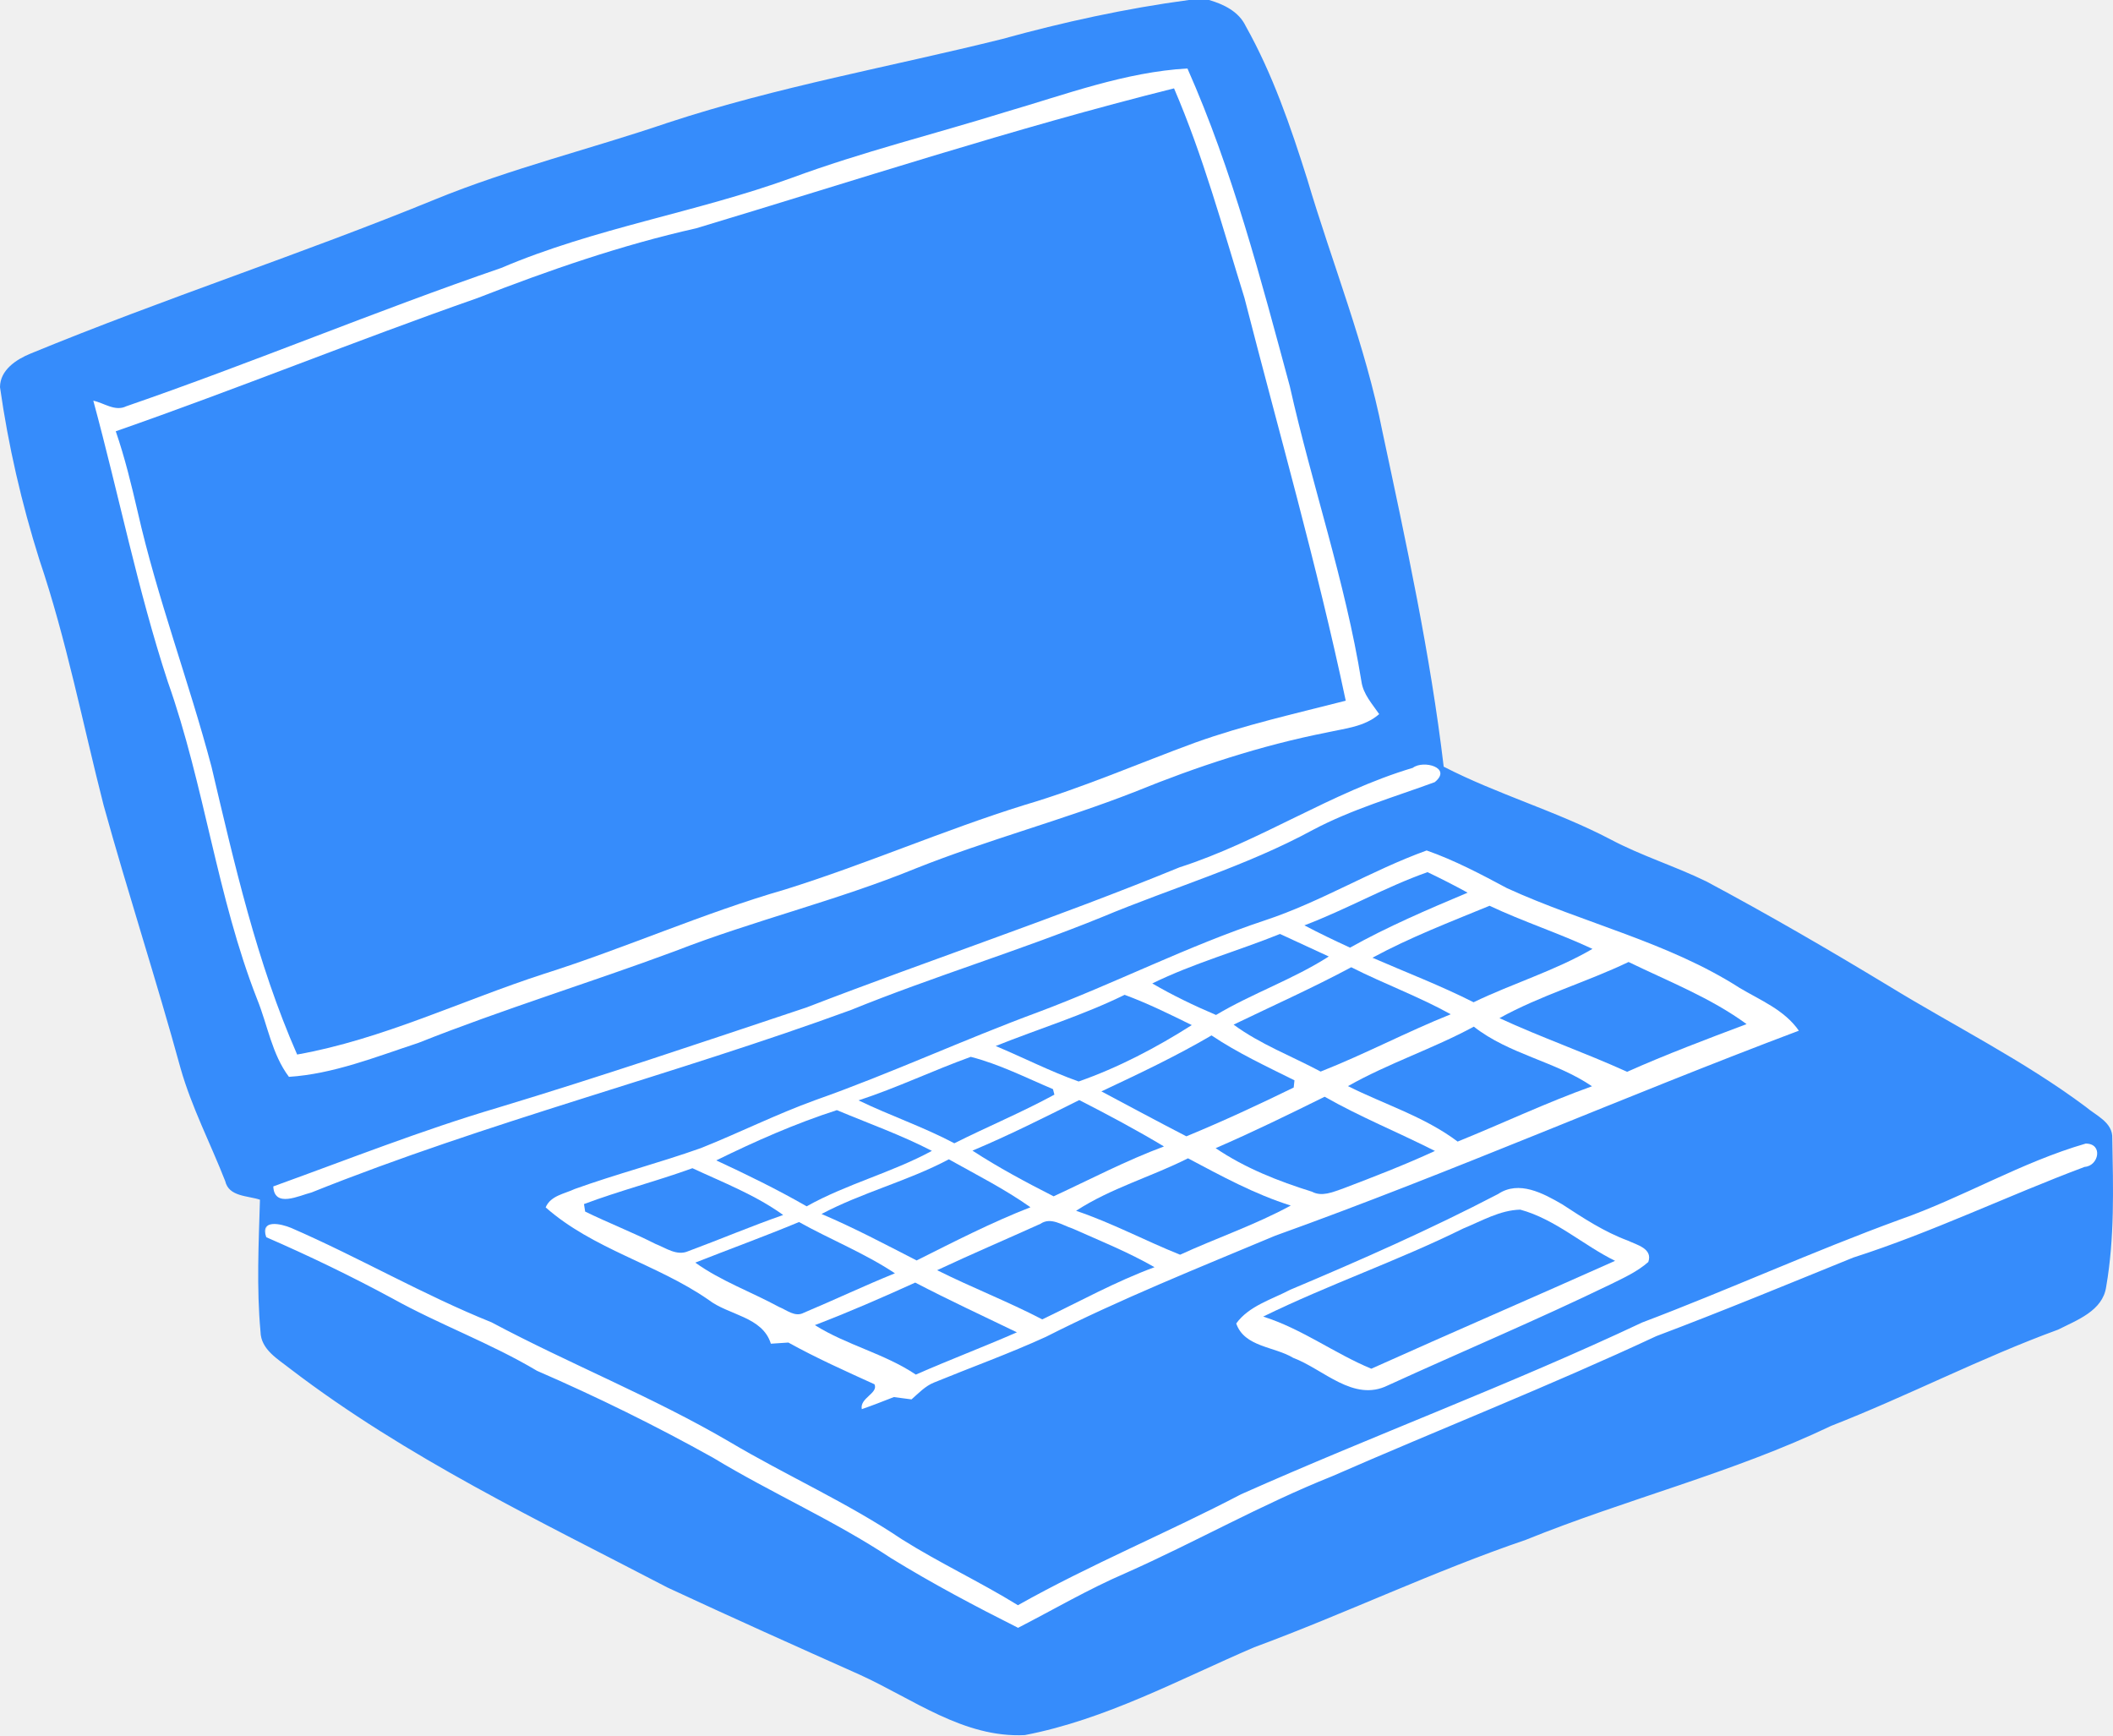
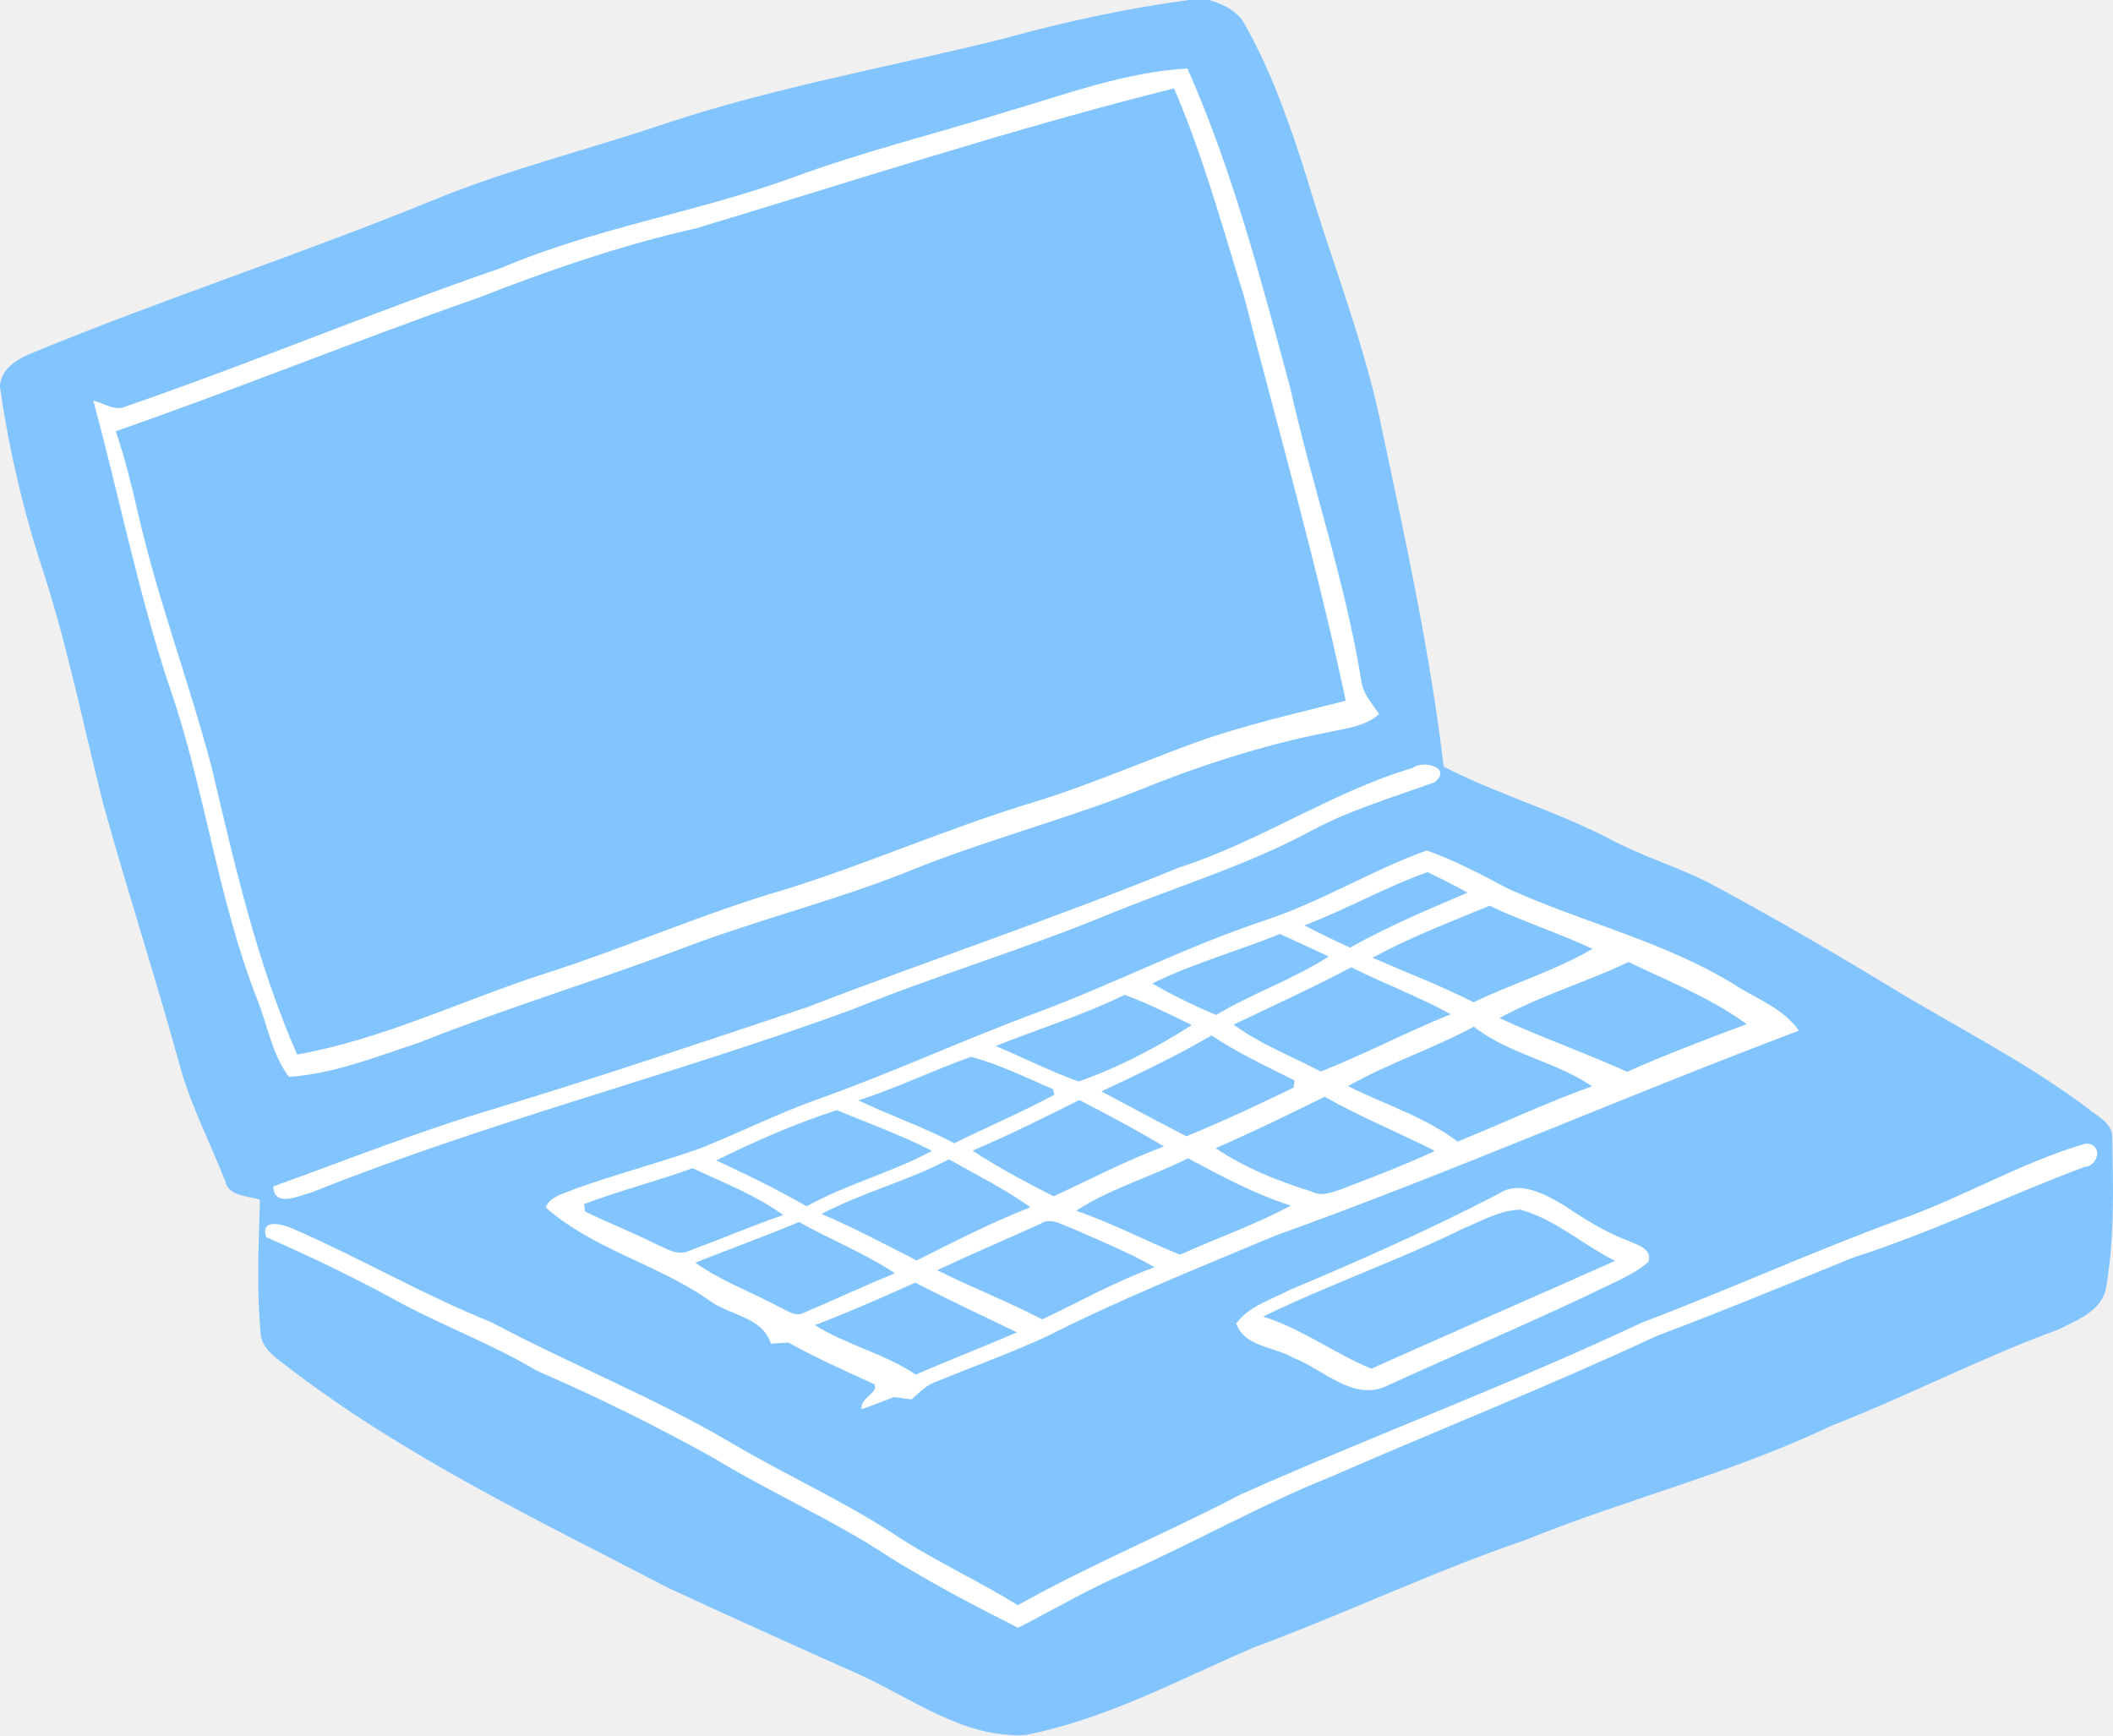
<svg xmlns="http://www.w3.org/2000/svg" preserveAspectRatio="none" overflow="visible" style="display: block;" width="155.171" height="127.434" viewBox="0 0 155.171 127.434" fill="none">
  <g id="Laptop">
    <path id="White" d="M2.441 29.443L17.641 85.791L20.346 87.856L18.977 92.144L74.678 122.12L155.166 86.527L154.247 83.448L106.13 56.786L104.386 54.651L87.972 2.382L2.441 29.443Z" fill="white" />
    <g id="LatpotBg">
-       <path id="Vector" d="M87.309 0H88.793C89.869 0.318 90.966 0.842 91.478 1.911C93.462 5.448 94.782 9.304 95.999 13.16C97.831 19.342 100.276 25.359 101.522 31.706C103.262 39.856 105.036 48.023 106.02 56.303C109.984 58.345 114.306 59.568 118.259 61.638C120.528 62.844 123.002 63.606 125.311 64.732C129.844 67.154 134.28 69.731 138.676 72.392C143.51 75.35 148.612 77.881 153.167 81.281C153.917 81.924 155.169 82.419 155.118 83.602C155.186 87.236 155.294 90.916 154.668 94.51C154.413 96.267 152.524 96.944 151.143 97.644C145.467 99.719 140.097 102.518 134.473 104.713C127.256 108.165 119.453 110.082 112.06 113.079C105.28 115.388 98.82 118.493 92.103 120.973C86.587 123.338 81.206 126.279 75.258 127.422C70.765 127.644 67.023 124.749 63.121 122.98C58.418 120.882 53.715 118.772 49.045 116.599C39.576 111.663 29.845 107.045 21.326 100.533C20.416 99.81 19.159 99.117 19.131 97.797C18.835 94.578 18.995 91.331 19.091 88.106C18.193 87.799 16.805 87.896 16.538 86.736C15.458 83.972 14.076 81.321 13.262 78.461C11.488 71.983 9.4 65.602 7.609 59.136C6.068 53.113 4.885 46.993 2.889 41.096C1.586 36.961 0.608 32.719 0 28.43C0.006 27.168 1.199 26.394 2.24 25.968C12.039 21.93 22.14 18.66 31.95 14.645C37.524 12.364 43.386 10.942 49.074 9.003C57.081 6.37 65.402 4.902 73.569 2.872C78.079 1.627 82.669 0.62 87.309 0ZM73.864 8.218C68.638 9.845 63.315 11.153 58.173 13.052C51.155 15.606 43.694 16.737 36.807 19.678C27.553 22.857 18.523 26.645 9.275 29.835C8.451 30.244 7.643 29.59 6.852 29.426C8.718 36.296 10.1 43.291 12.324 50.07C15.025 57.697 15.929 65.841 18.886 73.388C19.654 75.281 19.967 77.42 21.218 79.081C24.471 78.876 27.616 77.608 30.716 76.59C36.921 74.121 43.307 72.176 49.569 69.85C55.381 67.587 61.483 66.136 67.261 63.771C72.534 61.672 78.039 60.227 83.322 58.157C87.883 56.298 92.586 54.751 97.42 53.796C98.751 53.494 100.207 53.386 101.282 52.442C100.77 51.692 100.11 50.981 99.979 50.048C98.791 42.694 96.345 35.625 94.719 28.368C92.586 20.486 90.516 12.507 87.201 5.028C82.623 5.289 78.245 6.944 73.864 8.218ZM103.751 56.389C97.763 58.174 92.559 61.791 86.615 63.697C77.59 67.399 68.336 70.47 59.243 73.979C51.69 76.499 44.155 79.052 36.533 81.355C30.949 83.005 25.54 85.154 20.069 87.128C20.143 88.732 21.952 87.805 22.878 87.572C35.829 82.379 49.398 78.961 62.489 74.172C68.564 71.704 74.848 69.822 80.916 67.354C86.068 65.198 91.483 63.628 96.408 60.95C99.251 59.443 102.351 58.544 105.359 57.441C106.674 56.383 104.53 55.786 103.751 56.389ZM92.883 67.592C87.19 69.481 81.844 72.233 76.231 74.332C70.731 76.362 65.409 78.836 59.88 80.787C57.02 81.822 54.296 83.187 51.475 84.313C48.415 85.399 45.264 86.218 42.21 87.316C41.454 87.674 40.43 87.805 40.072 88.669C43.553 91.74 48.238 92.832 52.021 95.448C53.494 96.597 55.99 96.677 56.61 98.679C56.929 98.656 57.571 98.61 57.895 98.594C59.943 99.731 62.087 100.687 64.22 101.659C64.521 102.319 63.122 102.66 63.287 103.485C64.078 103.212 64.856 102.905 65.642 102.598C65.965 102.643 66.614 102.729 66.938 102.768C67.455 102.319 67.939 101.79 68.593 101.529C71.329 100.408 74.115 99.407 76.811 98.173C82.288 95.398 87.992 93.117 93.651 90.746C106.606 86.094 119.22 80.543 132.101 75.692C131.044 74.167 129.292 73.467 127.756 72.552C122.496 69.18 116.302 67.803 110.672 65.227C108.75 64.198 106.827 63.18 104.769 62.457C100.703 63.924 97 66.233 92.883 67.592ZM139.524 89.562C133.137 91.894 126.95 94.715 120.597 97.12C110.935 101.676 100.902 105.39 91.143 109.735C85.735 112.566 80.075 114.887 74.753 117.884C71.971 116.166 68.997 114.785 66.233 113.045C62.201 110.332 57.737 108.358 53.563 105.879C47.927 102.58 41.847 100.174 36.097 97.109C31.064 95.084 26.366 92.343 21.395 90.182C20.633 89.863 19.075 89.505 19.553 90.858C22.704 92.229 25.803 93.725 28.829 95.362C32.287 97.285 36.029 98.638 39.435 100.669C43.849 102.585 48.176 104.712 52.38 107.061C56.662 109.654 61.275 111.668 65.449 114.437C68.463 116.291 71.597 117.952 74.764 119.544C77.392 118.191 79.945 116.695 82.664 115.524C87.766 113.26 92.622 110.49 97.809 108.42C105.737 104.951 113.795 101.783 121.638 98.121C126.495 96.29 131.29 94.305 136.095 92.354C141.902 90.494 147.39 87.827 153.089 85.694C154.124 85.626 154.465 83.982 153.168 83.982C148.43 85.354 144.164 87.936 139.524 89.562ZM110.018 87.685C105.042 90.279 99.912 92.543 94.743 94.72C93.378 95.437 91.718 95.903 90.784 97.194C91.388 98.935 93.589 98.878 94.97 99.719C97.194 100.549 99.39 102.99 101.914 101.744C107.374 99.247 112.919 96.916 118.327 94.294C119.271 93.828 120.244 93.384 121.045 92.679C121.392 91.689 120.192 91.422 119.562 91.115C117.816 90.472 116.263 89.448 114.722 88.442C113.328 87.634 111.548 86.662 110.018 87.685Z" fill="#368CFB" />
+       <path id="Vector" d="M87.309 0H88.793C89.869 0.318 90.966 0.842 91.478 1.911C93.462 5.448 94.782 9.304 95.999 13.16C97.831 19.342 100.276 25.359 101.522 31.706C103.262 39.856 105.036 48.023 106.02 56.303C109.984 58.345 114.306 59.568 118.259 61.638C120.528 62.844 123.002 63.606 125.311 64.732C129.844 67.154 134.28 69.731 138.676 72.392C143.51 75.35 148.612 77.881 153.167 81.281C153.917 81.924 155.169 82.419 155.118 83.602C155.186 87.236 155.294 90.916 154.668 94.51C154.413 96.267 152.524 96.944 151.143 97.644C145.467 99.719 140.097 102.518 134.473 104.713C127.256 108.165 119.453 110.082 112.06 113.079C105.28 115.388 98.82 118.493 92.103 120.973C86.587 123.338 81.206 126.279 75.258 127.422C70.765 127.644 67.023 124.749 63.121 122.98C58.418 120.882 53.715 118.772 49.045 116.599C39.576 111.663 29.845 107.045 21.326 100.533C20.416 99.81 19.159 99.117 19.131 97.797C18.835 94.578 18.995 91.331 19.091 88.106C18.193 87.799 16.805 87.896 16.538 86.736C15.458 83.972 14.076 81.321 13.262 78.461C11.488 71.983 9.4 65.602 7.609 59.136C6.068 53.113 4.885 46.993 2.889 41.096C1.586 36.961 0.608 32.719 0 28.43C0.006 27.168 1.199 26.394 2.24 25.968C12.039 21.93 22.14 18.66 31.95 14.645C37.524 12.364 43.386 10.942 49.074 9.003C57.081 6.37 65.402 4.902 73.569 2.872C78.079 1.627 82.669 0.62 87.309 0ZM73.864 8.218C68.638 9.845 63.315 11.153 58.173 13.052C51.155 15.606 43.694 16.737 36.807 19.678C27.553 22.857 18.523 26.645 9.275 29.835C8.451 30.244 7.643 29.59 6.852 29.426C8.718 36.296 10.1 43.291 12.324 50.07C15.025 57.697 15.929 65.841 18.886 73.388C19.654 75.281 19.967 77.42 21.218 79.081C24.471 78.876 27.616 77.608 30.716 76.59C36.921 74.121 43.307 72.176 49.569 69.85C55.381 67.587 61.483 66.136 67.261 63.771C72.534 61.672 78.039 60.227 83.322 58.157C87.883 56.298 92.586 54.751 97.42 53.796C98.751 53.494 100.207 53.386 101.282 52.442C100.77 51.692 100.11 50.981 99.979 50.048C98.791 42.694 96.345 35.625 94.719 28.368C92.586 20.486 90.516 12.507 87.201 5.028C82.623 5.289 78.245 6.944 73.864 8.218ZM103.751 56.389C97.763 58.174 92.559 61.791 86.615 63.697C77.59 67.399 68.336 70.47 59.243 73.979C51.69 76.499 44.155 79.052 36.533 81.355C30.949 83.005 25.54 85.154 20.069 87.128C20.143 88.732 21.952 87.805 22.878 87.572C35.829 82.379 49.398 78.961 62.489 74.172C68.564 71.704 74.848 69.822 80.916 67.354C86.068 65.198 91.483 63.628 96.408 60.95C99.251 59.443 102.351 58.544 105.359 57.441C106.674 56.383 104.53 55.786 103.751 56.389ZM92.883 67.592C87.19 69.481 81.844 72.233 76.231 74.332C70.731 76.362 65.409 78.836 59.88 80.787C57.02 81.822 54.296 83.187 51.475 84.313C48.415 85.399 45.264 86.218 42.21 87.316C41.454 87.674 40.43 87.805 40.072 88.669C43.553 91.74 48.238 92.832 52.021 95.448C53.494 96.597 55.99 96.677 56.61 98.679C56.929 98.656 57.571 98.61 57.895 98.594C59.943 99.731 62.087 100.687 64.22 101.659C64.521 102.319 63.122 102.66 63.287 103.485C64.078 103.212 64.856 102.905 65.642 102.598C65.965 102.643 66.614 102.729 66.938 102.768C67.455 102.319 67.939 101.79 68.593 101.529C71.329 100.408 74.115 99.407 76.811 98.173C82.288 95.398 87.992 93.117 93.651 90.746C106.606 86.094 119.22 80.543 132.101 75.692C131.044 74.167 129.292 73.467 127.756 72.552C122.496 69.18 116.302 67.803 110.672 65.227C108.75 64.198 106.827 63.18 104.769 62.457C100.703 63.924 97 66.233 92.883 67.592ZM139.524 89.562C133.137 91.894 126.95 94.715 120.597 97.12C110.935 101.676 100.902 105.39 91.143 109.735C85.735 112.566 80.075 114.887 74.753 117.884C71.971 116.166 68.997 114.785 66.233 113.045C62.201 110.332 57.737 108.358 53.563 105.879C47.927 102.58 41.847 100.174 36.097 97.109C31.064 95.084 26.366 92.343 21.395 90.182C20.633 89.863 19.075 89.505 19.553 90.858C22.704 92.229 25.803 93.725 28.829 95.362C32.287 97.285 36.029 98.638 39.435 100.669C43.849 102.585 48.176 104.712 52.38 107.061C56.662 109.654 61.275 111.668 65.449 114.437C68.463 116.291 71.597 117.952 74.764 119.544C77.392 118.191 79.945 116.695 82.664 115.524C87.766 113.26 92.622 110.49 97.809 108.42C105.737 104.951 113.795 101.783 121.638 98.121C126.495 96.29 131.29 94.305 136.095 92.354C141.902 90.494 147.39 87.827 153.089 85.694C154.124 85.626 154.465 83.982 153.168 83.982C148.43 85.354 144.164 87.936 139.524 89.562ZM110.018 87.685C105.042 90.279 99.912 92.543 94.743 94.72C93.378 95.437 91.718 95.903 90.784 97.194C91.388 98.935 93.589 98.878 94.97 99.719C97.194 100.549 99.39 102.99 101.914 101.744C107.374 99.247 112.919 96.916 118.327 94.294C119.271 93.828 120.244 93.384 121.045 92.679C121.392 91.689 120.192 91.422 119.562 91.115C117.816 90.472 116.263 89.448 114.722 88.442C113.328 87.634 111.548 86.662 110.018 87.685Z" fill="#82C4FE" />
    </g>
-     <path id="Screen" d="M51.122 16.766C62.792 13.257 74.382 9.447 86.217 6.489C88.362 11.471 89.783 16.709 91.387 21.873C93.912 31.723 96.722 41.511 98.826 51.458C95.118 52.408 91.37 53.244 87.759 54.54C83.59 56.07 79.512 57.856 75.247 59.113C69.298 60.961 63.582 63.475 57.633 65.329C51.622 67.064 45.9 69.634 39.935 71.522C33.895 73.479 28.106 76.322 21.821 77.443C18.852 70.681 17.22 63.458 15.531 56.303C13.864 50.013 11.543 43.911 10.105 37.559C9.644 35.579 9.167 33.6 8.501 31.672C17.407 28.567 26.149 25.007 35.06 21.89C40.299 19.849 45.622 18 51.122 16.766Z" fill="#368CFB" />
+     <path id="Screen" d="M51.122 16.766C62.792 13.257 74.382 9.447 86.217 6.489C88.362 11.471 89.783 16.709 91.387 21.873C93.912 31.723 96.722 41.511 98.826 51.458C95.118 52.408 91.37 53.244 87.759 54.54C83.59 56.07 79.512 57.856 75.247 59.113C69.298 60.961 63.582 63.475 57.633 65.329C51.622 67.064 45.9 69.634 39.935 71.522C33.895 73.479 28.106 76.322 21.821 77.443C18.852 70.681 17.22 63.458 15.531 56.303C13.864 50.013 11.543 43.911 10.105 37.559C9.644 35.579 9.167 33.6 8.501 31.672C17.407 28.567 26.149 25.007 35.06 21.89C40.299 19.849 45.622 18 51.122 16.766Z" fill="#82C4FE" />
    <g id="Keys">
-       <path id="Vector_2" d="M95.789 67.956C98.86 66.796 101.726 65.147 104.832 64.049C105.821 64.521 106.805 65.022 107.778 65.556C104.849 66.79 101.914 68.042 99.139 69.594C98.008 69.071 96.887 68.537 95.789 67.956Z" fill="#368CFB" />
-       <path id="Vector_3" d="M100.788 70.334C103.546 68.838 106.487 67.712 109.387 66.518C111.855 67.683 114.471 68.525 116.945 69.685C114.181 71.295 111.088 72.216 108.215 73.604C105.798 72.381 103.268 71.414 100.788 70.334Z" fill="#368CFB" />
-       <path id="Vector_4" d="M84.619 72.222C87.634 70.743 90.887 69.844 93.998 68.588C95.186 69.139 96.386 69.685 97.581 70.243C94.953 71.926 91.974 72.944 89.3 74.537C87.691 73.854 86.121 73.098 84.619 72.222Z" fill="#368CFB" />
-       <path id="Vector_5" d="M110.115 74.77C113.135 73.098 116.485 72.136 119.596 70.647C122.53 72.074 125.613 73.268 128.263 75.208C125.317 76.317 122.365 77.431 119.488 78.711C116.399 77.306 113.192 76.192 110.115 74.77Z" fill="#368CFB" />
-       <path id="Vector_6" d="M90.591 75.247C93.474 73.854 96.404 72.546 99.23 71.033C101.635 72.25 104.178 73.177 106.538 74.485C103.302 75.782 100.22 77.42 96.983 78.694C94.845 77.551 92.553 76.692 90.591 75.247Z" fill="#368CFB" />
-       <path id="Vector_7" d="M73.12 76.817C76.271 75.555 79.535 74.559 82.589 73.058C84.278 73.683 85.898 74.48 87.52 75.281C84.909 76.942 82.111 78.409 79.211 79.422C77.129 78.683 75.156 77.67 73.12 76.817Z" fill="#368CFB" />
-       <path id="Vector_8" d="M98.991 79.763C101.959 78.08 105.23 77.022 108.232 75.395C110.831 77.437 114.22 77.937 116.911 79.774C113.556 80.974 110.337 82.504 107.044 83.835C104.621 82.01 101.675 81.111 98.991 79.763Z" fill="#368CFB" />
-       <path id="Vector_9" d="M80.883 80.15C83.618 78.865 86.36 77.568 88.97 76.039C90.892 77.33 92.997 78.308 95.061 79.337C95.049 79.468 95.022 79.735 95.004 79.866C92.41 81.134 89.788 82.351 87.122 83.449C85.029 82.368 82.959 81.253 80.883 80.15Z" fill="#368CFB" />
-       <path id="Vector_10" d="M63.048 80.809C65.852 79.894 68.513 78.614 71.289 77.613C73.382 78.148 75.338 79.143 77.328 79.985C77.351 80.087 77.402 80.286 77.431 80.389C75.037 81.691 72.517 82.737 70.083 83.96C67.808 82.754 65.362 81.93 63.048 80.809Z" fill="#368CFB" />
-       <path id="Vector_11" d="M71.414 84.5C74.081 83.38 76.669 82.078 79.256 80.787C81.361 81.862 83.448 82.976 85.477 84.193C82.696 85.228 80.063 86.61 77.373 87.856C75.343 86.821 73.325 85.746 71.414 84.5Z" fill="#368CFB" />
-       <path id="Vector_12" d="M89.272 84.319C91.979 83.147 94.635 81.85 97.278 80.542C99.895 82.032 102.693 83.164 105.377 84.523C103.16 85.547 100.873 86.428 98.587 87.299C97.865 87.543 97.08 87.907 96.341 87.515C93.866 86.741 91.427 85.78 89.272 84.319Z" fill="#368CFB" />
-       <path id="Vector_13" d="M52.6 85.217C55.467 83.807 58.407 82.51 61.455 81.526C63.787 82.504 66.181 83.352 68.434 84.518C65.476 86.121 62.178 86.946 59.237 88.59C57.082 87.35 54.852 86.264 52.6 85.217Z" fill="#368CFB" />
-       <path id="Vector_14" d="M60.33 89.153C63.338 87.56 66.671 86.736 69.679 85.138C71.698 86.269 73.774 87.316 75.673 88.658C72.801 89.778 70.06 91.189 67.313 92.565C65.004 91.382 62.718 90.165 60.33 89.153Z" fill="#368CFB" />
-       <path id="Vector_15" d="M79.023 88.919C81.566 87.259 84.54 86.428 87.241 85.064C89.692 86.36 92.133 87.702 94.789 88.533C92.19 89.949 89.351 90.91 86.661 92.144C84.091 91.115 81.645 89.801 79.023 88.919Z" fill="#368CFB" />
-       <path id="Vector_16" d="M42.886 88.425C45.503 87.441 48.221 86.747 50.849 85.791C53.112 86.844 55.472 87.754 57.514 89.227C55.166 90.046 52.874 91.018 50.547 91.882C49.706 92.258 48.893 91.644 48.142 91.354C46.448 90.495 44.672 89.807 42.972 88.976C42.949 88.84 42.909 88.561 42.886 88.425Z" fill="#368CFB" />
-       <path id="Vector_17" d="M107.448 90.222C108.801 89.67 110.149 88.868 111.645 88.834C114.221 89.539 116.24 91.428 118.606 92.594C112.652 95.255 106.651 97.843 100.703 100.516C97.996 99.395 95.596 97.576 92.763 96.688C97.569 94.334 102.648 92.594 107.448 90.222Z" fill="#368CFB" />
-       <path id="Vector_18" d="M51.059 92.724C53.59 91.723 56.155 90.796 58.675 89.744C61.001 91.041 63.497 92.031 65.721 93.509C63.469 94.419 61.268 95.466 59.033 96.404C58.384 96.757 57.771 96.199 57.202 95.977C55.165 94.868 52.953 94.084 51.059 92.724Z" fill="#368CFB" />
-       <path id="Vector_19" d="M68.82 93.281C71.328 92.104 73.876 91.018 76.407 89.875C77.169 89.352 78.005 89.977 78.75 90.216C80.78 91.12 82.851 91.951 84.784 93.06C81.929 94.112 79.273 95.585 76.538 96.893C74.018 95.579 71.362 94.555 68.82 93.281Z" fill="#368CFB" />
-       <path id="Vector_20" d="M59.84 97.314C62.331 96.364 64.777 95.295 67.211 94.191C69.668 95.471 72.181 96.637 74.678 97.843C72.221 98.918 69.714 99.867 67.256 100.948C64.953 99.401 62.183 98.787 59.84 97.314Z" fill="#368CFB" />
+       <path id="Vector_2" d="M95.789 67.956C98.86 66.796 101.726 65.147 104.832 64.049C105.821 64.521 106.805 65.022 107.778 65.556C104.849 66.79 101.914 68.042 99.139 69.594C98.008 69.071 96.887 68.537 95.789 67.956Z" fill="#82C4FE" />
+       <path id="Vector_3" d="M100.788 70.334C103.546 68.838 106.487 67.712 109.387 66.518C111.855 67.683 114.471 68.525 116.945 69.685C114.181 71.295 111.088 72.216 108.215 73.604C105.798 72.381 103.268 71.414 100.788 70.334Z" fill="#82C4FE" />
+       <path id="Vector_4" d="M84.619 72.222C87.634 70.743 90.887 69.844 93.998 68.588C95.186 69.139 96.386 69.685 97.581 70.243C94.953 71.926 91.974 72.944 89.3 74.537C87.691 73.854 86.121 73.098 84.619 72.222Z" fill="#82C4FE" />
+       <path id="Vector_5" d="M110.115 74.77C113.135 73.098 116.485 72.136 119.596 70.647C122.53 72.074 125.613 73.268 128.263 75.208C125.317 76.317 122.365 77.431 119.488 78.711C116.399 77.306 113.192 76.192 110.115 74.77Z" fill="#82C4FE" />
+       <path id="Vector_6" d="M90.591 75.247C93.474 73.854 96.404 72.546 99.23 71.033C101.635 72.25 104.178 73.177 106.538 74.485C103.302 75.782 100.22 77.42 96.983 78.694C94.845 77.551 92.553 76.692 90.591 75.247Z" fill="#82C4FE" />
+       <path id="Vector_7" d="M73.12 76.817C76.271 75.555 79.535 74.559 82.589 73.058C84.278 73.683 85.898 74.48 87.52 75.281C84.909 76.942 82.111 78.409 79.211 79.422C77.129 78.683 75.156 77.67 73.12 76.817Z" fill="#82C4FE" />
+       <path id="Vector_8" d="M98.991 79.763C101.959 78.08 105.23 77.022 108.232 75.395C110.831 77.437 114.22 77.937 116.911 79.774C113.556 80.974 110.337 82.504 107.044 83.835C104.621 82.01 101.675 81.111 98.991 79.763Z" fill="#82C4FE" />
+       <path id="Vector_9" d="M80.883 80.15C83.618 78.865 86.36 77.568 88.97 76.039C90.892 77.33 92.997 78.308 95.061 79.337C95.049 79.468 95.022 79.735 95.004 79.866C92.41 81.134 89.788 82.351 87.122 83.449C85.029 82.368 82.959 81.253 80.883 80.15Z" fill="#82C4FE" />
+       <path id="Vector_10" d="M63.048 80.809C65.852 79.894 68.513 78.614 71.289 77.613C73.382 78.148 75.338 79.143 77.328 79.985C77.351 80.087 77.402 80.286 77.431 80.389C75.037 81.691 72.517 82.737 70.083 83.96C67.808 82.754 65.362 81.93 63.048 80.809Z" fill="#82C4FE" />
+       <path id="Vector_11" d="M71.414 84.5C74.081 83.38 76.669 82.078 79.256 80.787C81.361 81.862 83.448 82.976 85.477 84.193C82.696 85.228 80.063 86.61 77.373 87.856C75.343 86.821 73.325 85.746 71.414 84.5Z" fill="#82C4FE" />
+       <path id="Vector_12" d="M89.272 84.319C91.979 83.147 94.635 81.85 97.278 80.542C99.895 82.032 102.693 83.164 105.377 84.523C103.16 85.547 100.873 86.428 98.587 87.299C97.865 87.543 97.08 87.907 96.341 87.515C93.866 86.741 91.427 85.78 89.272 84.319Z" fill="#82C4FE" />
+       <path id="Vector_13" d="M52.6 85.217C55.467 83.807 58.407 82.51 61.455 81.526C63.787 82.504 66.181 83.352 68.434 84.518C65.476 86.121 62.178 86.946 59.237 88.59C57.082 87.35 54.852 86.264 52.6 85.217Z" fill="#82C4FE" />
+       <path id="Vector_14" d="M60.33 89.153C63.338 87.56 66.671 86.736 69.679 85.138C71.698 86.269 73.774 87.316 75.673 88.658C72.801 89.778 70.06 91.189 67.313 92.565C65.004 91.382 62.718 90.165 60.33 89.153Z" fill="#82C4FE" />
+       <path id="Vector_15" d="M79.023 88.919C81.566 87.259 84.54 86.428 87.241 85.064C89.692 86.36 92.133 87.702 94.789 88.533C92.19 89.949 89.351 90.91 86.661 92.144C84.091 91.115 81.645 89.801 79.023 88.919Z" fill="#82C4FE" />
+       <path id="Vector_16" d="M42.886 88.425C45.503 87.441 48.221 86.747 50.849 85.791C53.112 86.844 55.472 87.754 57.514 89.227C55.166 90.046 52.874 91.018 50.547 91.882C49.706 92.258 48.893 91.644 48.142 91.354C46.448 90.495 44.672 89.807 42.972 88.976C42.949 88.84 42.909 88.561 42.886 88.425Z" fill="#82C4FE" />
+       <path id="Vector_17" d="M107.448 90.222C108.801 89.67 110.149 88.868 111.645 88.834C114.221 89.539 116.24 91.428 118.606 92.594C112.652 95.255 106.651 97.843 100.703 100.516C97.996 99.395 95.596 97.576 92.763 96.688C97.569 94.334 102.648 92.594 107.448 90.222Z" fill="#82C4FE" />
+       <path id="Vector_18" d="M51.059 92.724C53.59 91.723 56.155 90.796 58.675 89.744C61.001 91.041 63.497 92.031 65.721 93.509C63.469 94.419 61.268 95.466 59.033 96.404C58.384 96.757 57.771 96.199 57.202 95.977C55.165 94.868 52.953 94.084 51.059 92.724Z" fill="#82C4FE" />
+       <path id="Vector_19" d="M68.82 93.281C71.328 92.104 73.876 91.018 76.407 89.875C77.169 89.352 78.005 89.977 78.75 90.216C80.78 91.12 82.851 91.951 84.784 93.06C81.929 94.112 79.273 95.585 76.538 96.893C74.018 95.579 71.362 94.555 68.82 93.281Z" fill="#82C4FE" />
+       <path id="Vector_20" d="M59.84 97.314C62.331 96.364 64.777 95.295 67.211 94.191C69.668 95.471 72.181 96.637 74.678 97.843C72.221 98.918 69.714 99.867 67.256 100.948C64.953 99.401 62.183 98.787 59.84 97.314Z" fill="#82C4FE" />
    </g>
  </g>
</svg>
